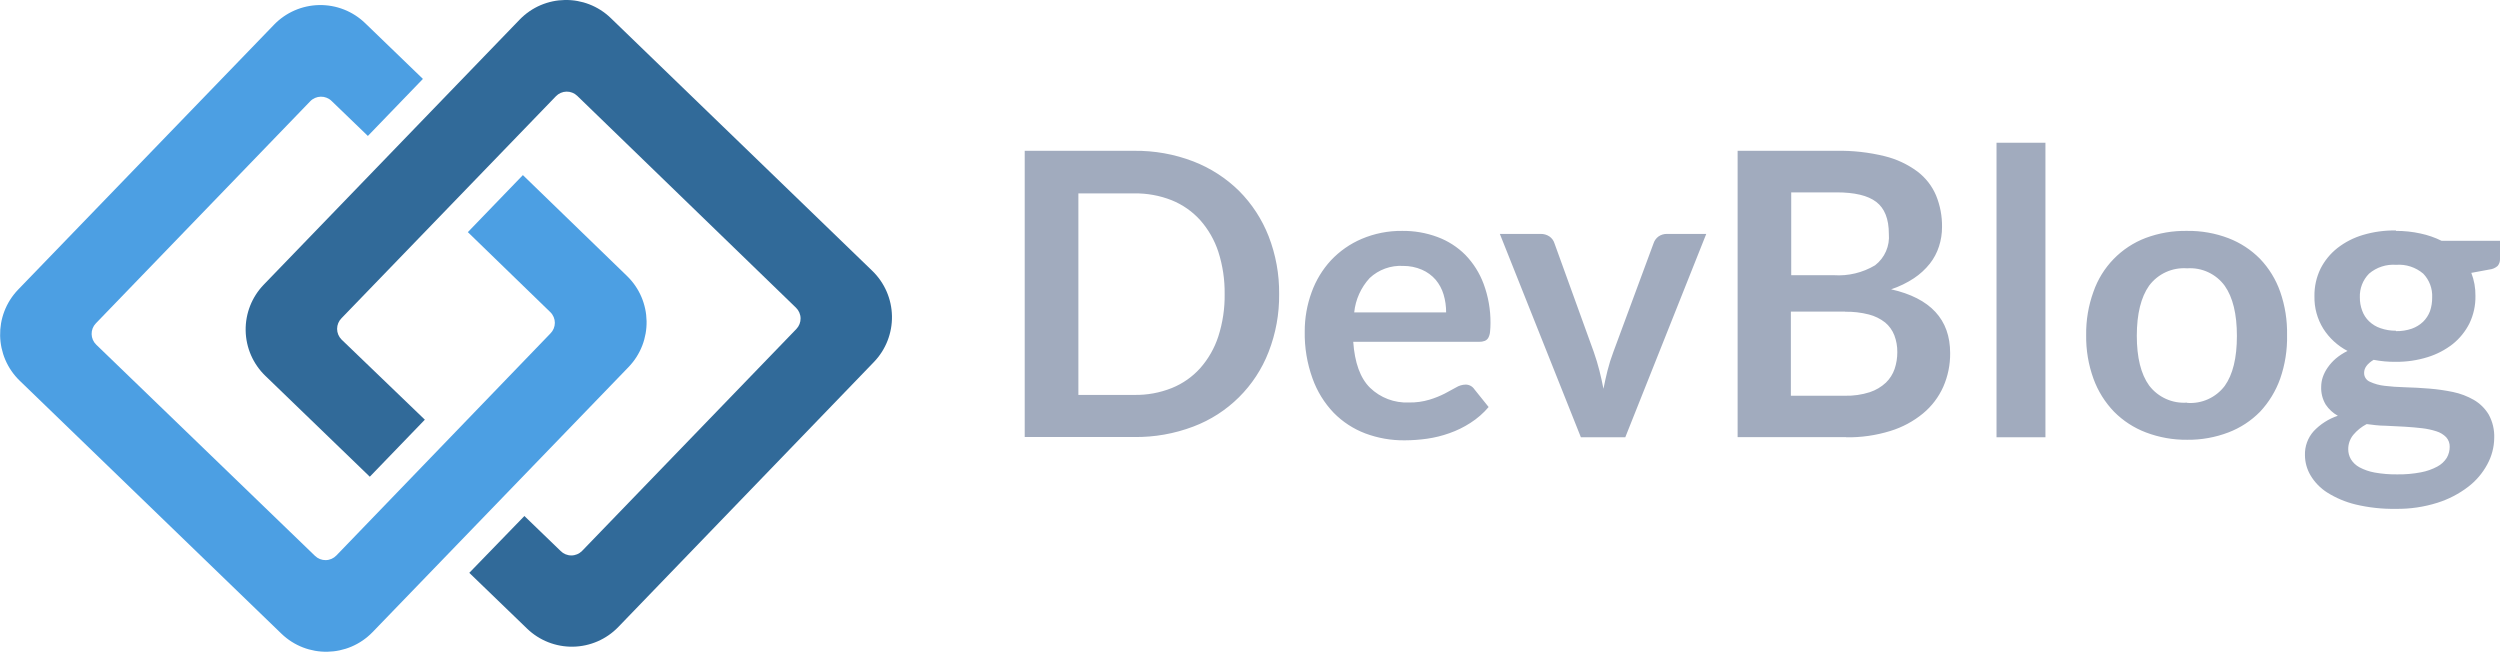
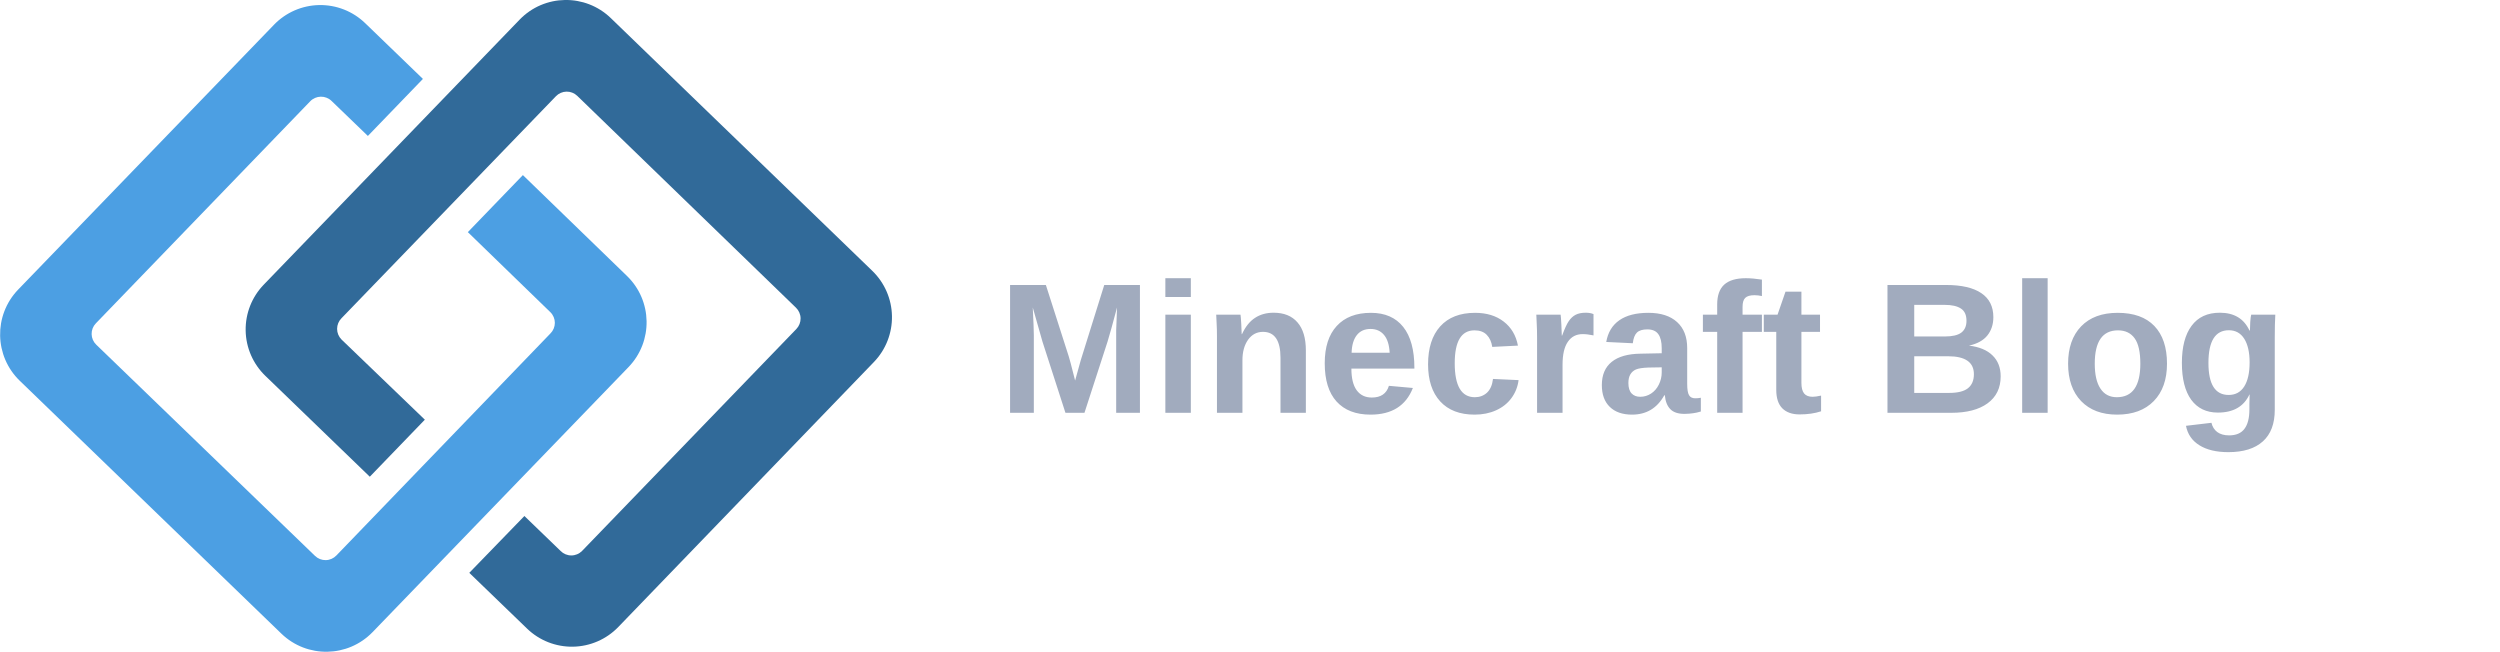
<svg xmlns="http://www.w3.org/2000/svg" viewBox="0 0 363.37 94.73">
  <defs>
-     <style>.cls-1{fill:#4c9fe3;}.cls-2{fill:#316a99;}.cls-3{fill:#a1abbe;}</style>
+     <style>
+             .cls-1{fill:#4c9fe3;}
+             .cls-2{fill:#316a99;}
+             .cls-3{fill:#a1abbe;}
+         </style>
  </defs>
  <g id="Layer_2" data-name="Layer 2">
    <g id="_hkcGc1TWxMQnvrJ-o7pxz" data-name=" hkcGc1TWxMQnvrJ-o7pxz">
      <g id="_2pGrrHDisTubxdFeOQ9h1" data-name=" 2pGrrHDisTubxdFeOQ9h1">
        <path id="_fclVC_gW3knTSnF4jsxLl" data-name=" fclVC gW3knTSnF4jsxLl" class="cls-1" d="M53.47,19.76l-5.28-5.09a2.19,2.19,0,0,0-3.1.05L13.93,47a2.19,2.19,0,0,0,.06,3.1L45.79,80.8a2.19,2.19,0,0,0,3.1-.06L80,48.47A2.17,2.17,0,0,0,80,45.38l-12-11.64,8-8.29L91.12,40.1a9.38,9.38,0,0,1,.23,13.26L54.16,91.87a9.38,9.38,0,0,1-13.26.23l-38-36.73A9.39,9.39,0,0,1,2.63,42.1L39.82,3.6a9.37,9.37,0,0,1,13.26-.23l8.39,8.1Z" />
        <path id="_2yC6JlP49xF4W450B5ghS" data-name=" 2yC6JlP49xF4W450B5ghS" class="cls-2" d="M76.22,75l5.27,5.09a2.19,2.19,0,0,0,3.1,0l31.16-32.27a2.19,2.19,0,0,0-.06-3.1L83.9,13.93a2.19,2.19,0,0,0-3.1.06L49.64,46.25a2.19,2.19,0,0,0,0,3.1L61.75,61l-8,8.29L38.57,54.63a9.37,9.37,0,0,1-.23-13.26L75.52,2.86a9.38,9.38,0,0,1,13.26-.23l38,36.73a9.38,9.38,0,0,1,.23,13.27L89.87,91.13a9.38,9.38,0,0,1-13.27.23l-8.39-8.1Z" />
      </g>
-       <path id="_kCfronMV8leRKdbxpuZJG" data-name=" kCfronMV8leRKdbxpuZJG" class="cls-3" d="M185.92,42.74h0a22.44,22.44,0,0,1-1.53,8.41A18.87,18.87,0,0,1,173.45,62a23.38,23.38,0,0,1-8.61,1.52h-15.9V21.92h15.9a23.18,23.18,0,0,1,8.61,1.54,19.55,19.55,0,0,1,6.65,4.29,19.34,19.34,0,0,1,4.29,6.58A22.51,22.51,0,0,1,185.92,42.74Zm-7.92,0h0a19.29,19.29,0,0,0-.92-6.15A13.09,13.09,0,0,0,174.45,32a11.26,11.26,0,0,0-4.13-2.89,14.23,14.23,0,0,0-5.48-1h-8.1V57.4h8.1a14,14,0,0,0,5.48-1,11.14,11.14,0,0,0,4.13-2.89,13.09,13.09,0,0,0,2.63-4.61A19.2,19.2,0,0,0,178,42.74Zm25.8-9.18h0a14.23,14.23,0,0,1,5.14.89,11.24,11.24,0,0,1,4.05,2.6,12.14,12.14,0,0,1,2.65,4.21,16,16,0,0,1,1,5.69h0a11.72,11.72,0,0,1-.07,1.33,2.25,2.25,0,0,1-.26.84,1.06,1.06,0,0,1-.51.43,2.08,2.08,0,0,1-.81.13H196.69c.21,3,1,5.26,2.44,6.68a7.63,7.63,0,0,0,5.65,2.14h0a9.71,9.71,0,0,0,3-.41A13.44,13.44,0,0,0,210,57.2c.62-.33,1.17-.62,1.64-.89A2.76,2.76,0,0,1,213,55.9h0a1.51,1.51,0,0,1,1.29.67h0l2.08,2.59a11.8,11.8,0,0,1-2.65,2.31,14.3,14.3,0,0,1-3.07,1.5,16.77,16.77,0,0,1-3.25.8,24,24,0,0,1-3.21.23h0a15.86,15.86,0,0,1-5.74-1,12.83,12.83,0,0,1-4.6-3,14.06,14.06,0,0,1-3.08-5,19.06,19.06,0,0,1-1.13-6.83h0a16.39,16.39,0,0,1,1-5.69,13.65,13.65,0,0,1,2.81-4.64,13.31,13.31,0,0,1,4.47-3.12A14.61,14.61,0,0,1,203.8,33.56Zm.14,5.09h0a6.57,6.57,0,0,0-4.86,1.76,8.69,8.69,0,0,0-2.25,5h13.36a8.9,8.9,0,0,0-.37-2.61,6,6,0,0,0-1.15-2.14,5.57,5.57,0,0,0-2-1.46A6.78,6.78,0,0,0,203.94,38.65ZM248,34,236.23,63.56h-6.45L218,34h5.9a2.2,2.2,0,0,1,1.31.37,1.88,1.88,0,0,1,.73,1h0l5.71,15.78c.32.92.6,1.83.82,2.71s.42,1.77.59,2.65h0c.17-.88.37-1.77.59-2.65a24,24,0,0,1,.85-2.71h0l5.84-15.78a2,2,0,0,1,.72-1,2.07,2.07,0,0,1,1.24-.37H248Zm20.33,29.54H252.56V21.92h14.37a27.15,27.15,0,0,1,7,.78,13.34,13.34,0,0,1,4.75,2.22,8.54,8.54,0,0,1,2.72,3.48,11.66,11.66,0,0,1,.87,4.61h0a9,9,0,0,1-.44,2.8,8,8,0,0,1-1.33,2.51,10.08,10.08,0,0,1-2.31,2.12,14.05,14.05,0,0,1-3.32,1.61h0q8.58,1.94,8.58,9.27h0a11.87,11.87,0,0,1-1,4.9,10.67,10.67,0,0,1-2.94,3.87,13.82,13.82,0,0,1-4.75,2.55,20.58,20.58,0,0,1-6.45.92Zm-.14-18.25H260.3V57.52h7.86a11,11,0,0,0,3.62-.52,6.35,6.35,0,0,0,2.33-1.38,5.06,5.06,0,0,0,1.27-2,7.58,7.58,0,0,0,.39-2.45h0a6.66,6.66,0,0,0-.43-2.43A4.58,4.58,0,0,0,274,46.87a6.43,6.43,0,0,0-2.36-1.16,13,13,0,0,0-3.48-.4Zm-7.84-17.4V40h6.19a10.37,10.37,0,0,0,6-1.44,5.2,5.2,0,0,0,2-4.58h0c0-2.17-.62-3.71-1.84-4.64s-3.15-1.38-5.76-1.38H260.3Zm29.84-7.14h7.11V63.56h-7.11ZM317.9,33.56h0a16.24,16.24,0,0,1,6,1.06,13,13,0,0,1,4.59,3,13.33,13.33,0,0,1,2.93,4.78,18,18,0,0,1,1,6.3h0a18.06,18.06,0,0,1-1,6.34,13.82,13.82,0,0,1-2.93,4.81,12.87,12.87,0,0,1-4.59,3,16.24,16.24,0,0,1-6,1.07h0a16.33,16.33,0,0,1-6-1.07,13,13,0,0,1-4.62-3,13.59,13.59,0,0,1-3-4.81,17.83,17.83,0,0,1-1.06-6.34h0a17.72,17.72,0,0,1,1.06-6.3,12.89,12.89,0,0,1,7.58-7.81A16.33,16.33,0,0,1,317.9,33.56Zm0,25h0a6.26,6.26,0,0,0,5.46-2.47q1.77-2.47,1.77-7.26h0q0-4.78-1.77-7.29A6.23,6.23,0,0,0,317.9,39h0a6.31,6.31,0,0,0-5.53,2.52q-1.78,2.52-1.79,7.27h0q0,4.76,1.79,7.24A6.34,6.34,0,0,0,317.9,58.52Zm30.35-25h0a16.22,16.22,0,0,1,3.57.38A12.92,12.92,0,0,1,354.88,35h8.49v2.65a1.47,1.47,0,0,1-.34,1,2.1,2.1,0,0,1-1.18.52h0l-2.65.49a8.87,8.87,0,0,1,.6,3.34h0a8.86,8.86,0,0,1-.87,4,9.07,9.07,0,0,1-2.42,3,11.36,11.36,0,0,1-3.66,1.91,15.09,15.09,0,0,1-4.6.68h0A15.85,15.85,0,0,1,345,52.3h0c-.92.56-1.38,1.18-1.38,1.88h0a1.36,1.36,0,0,0,.82,1.3,6.82,6.82,0,0,0,2.16.6c.89.11,1.9.18,3,.21s2.29.09,3.48.19a28,28,0,0,1,3.48.5,10.26,10.26,0,0,1,3,1.14,6.09,6.09,0,0,1,2.16,2.12,6.56,6.56,0,0,1,.81,3.44h0a8.15,8.15,0,0,1-1,3.8,10.13,10.13,0,0,1-2.79,3.28,14.56,14.56,0,0,1-4.48,2.32,19.12,19.12,0,0,1-6.05.88h0a23.41,23.41,0,0,1-5.85-.64,13.9,13.9,0,0,1-4.1-1.73,7.48,7.48,0,0,1-2.43-2.5,5.81,5.81,0,0,1-.81-2.93h0a5,5,0,0,1,1.27-3.49,8.55,8.55,0,0,1,3.51-2.24h0a5.08,5.08,0,0,1-1.76-1.62,4.69,4.69,0,0,1-.66-2.62h0a4.52,4.52,0,0,1,.23-1.37,5.55,5.55,0,0,1,.71-1.39,6.9,6.9,0,0,1,1.19-1.32,8.16,8.16,0,0,1,1.7-1.1h0a9.24,9.24,0,0,1-3.52-3.23,8.56,8.56,0,0,1-1.29-4.72h0a8.86,8.86,0,0,1,.88-4,9,9,0,0,1,2.45-3,11.19,11.19,0,0,1,3.72-1.91A15.73,15.73,0,0,1,348.25,33.5Zm7.81,31.39h0a2,2,0,0,0-.52-1.41,3.39,3.39,0,0,0-1.41-.85,10.88,10.88,0,0,0-2.09-.45c-.8-.09-1.64-.17-2.53-.22l-2.77-.14c-.95,0-1.87-.13-2.75-.24h0a6.4,6.4,0,0,0-1.94,1.56,3.26,3.26,0,0,0-.74,2.09h0a2.88,2.88,0,0,0,.39,1.46,3.27,3.27,0,0,0,1.24,1.17,7.51,7.51,0,0,0,2.2.76,17.33,17.33,0,0,0,3.31.27h0a17,17,0,0,0,3.43-.3,8.27,8.27,0,0,0,2.37-.83,3.64,3.64,0,0,0,1.38-1.27A3.2,3.2,0,0,0,356.06,64.89Zm-7.81-16.82h0a6.71,6.71,0,0,0,2.31-.36,4.66,4.66,0,0,0,1.63-1,4.28,4.28,0,0,0,1-1.53,5.84,5.84,0,0,0,.32-2h0a4.65,4.65,0,0,0-1.3-3.47,5.46,5.46,0,0,0-3.94-1.28h0a5.45,5.45,0,0,0-3.93,1.28A4.65,4.65,0,0,0,343,43.23h0a5.29,5.29,0,0,0,.34,1.93,4,4,0,0,0,1,1.54,4.39,4.39,0,0,0,1.65,1A6.65,6.65,0,0,0,348.25,48.07Z" />
    </g>
+     <text x="145" y="60" fill="#a1abbe" font-family="Arial, sans-serif" font-size="27" font-weight="700" letter-spacing="0">
+             Minecraft Blog
+         </text>
  </g>
</svg>
